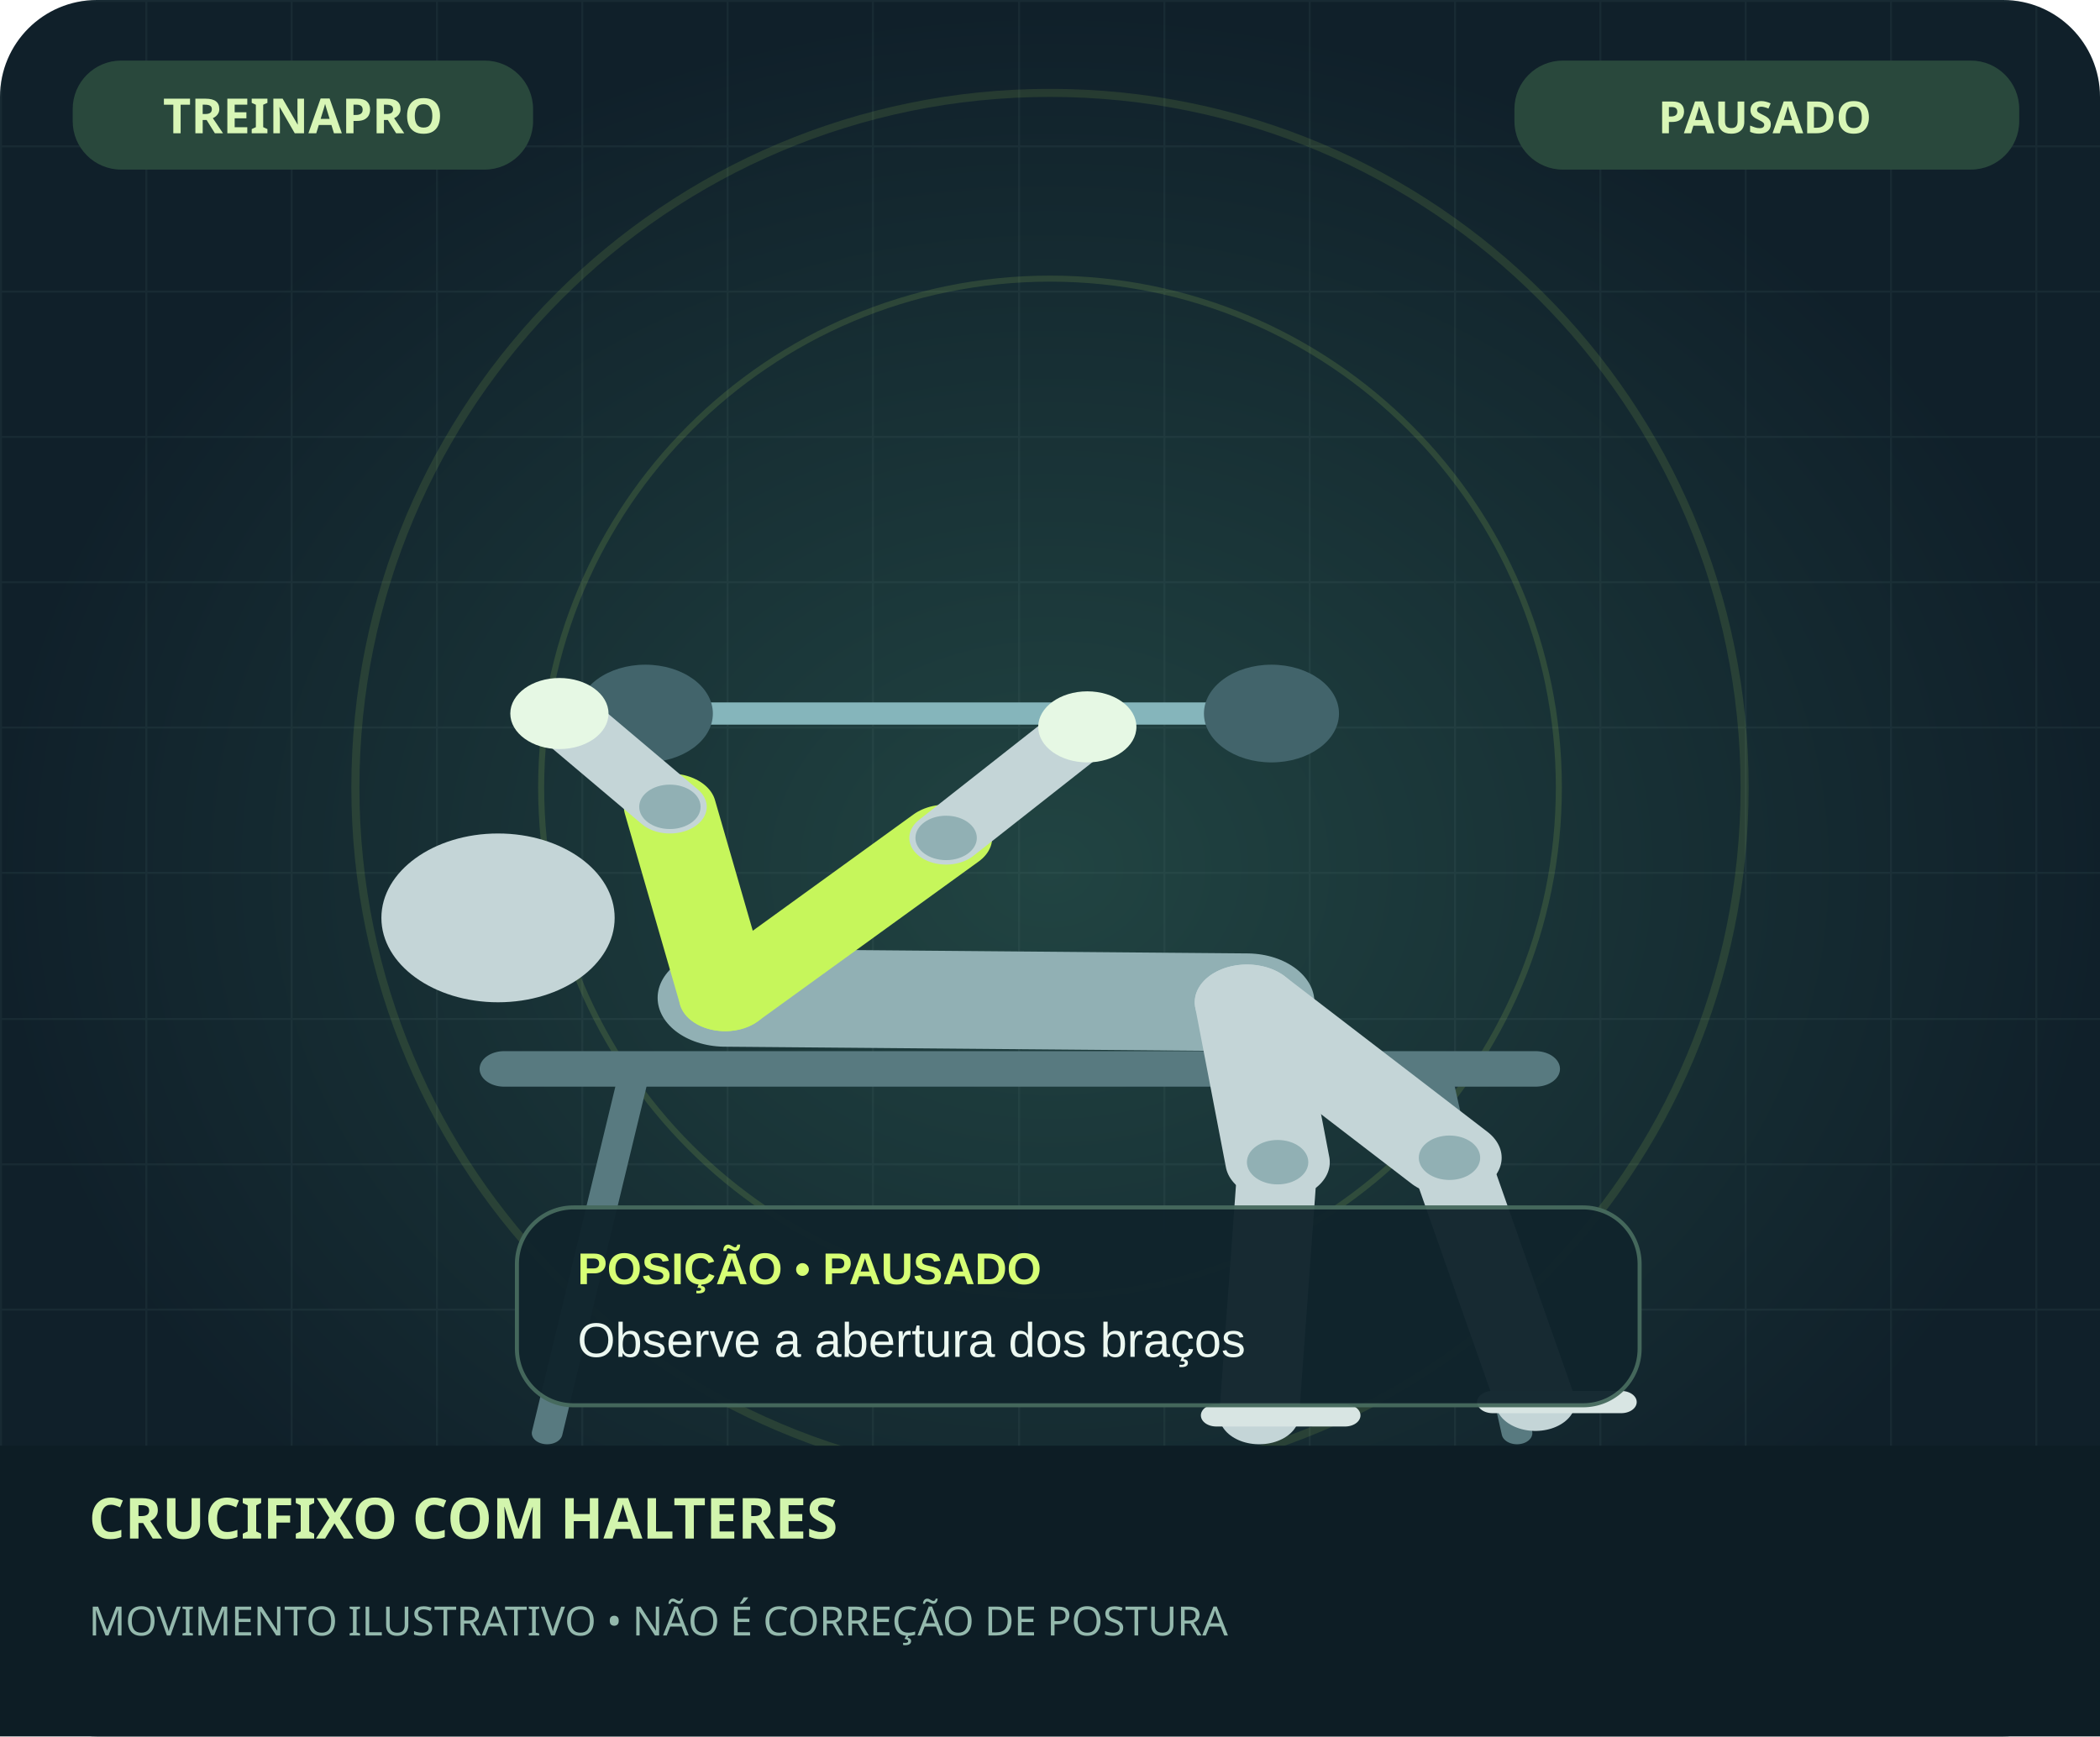
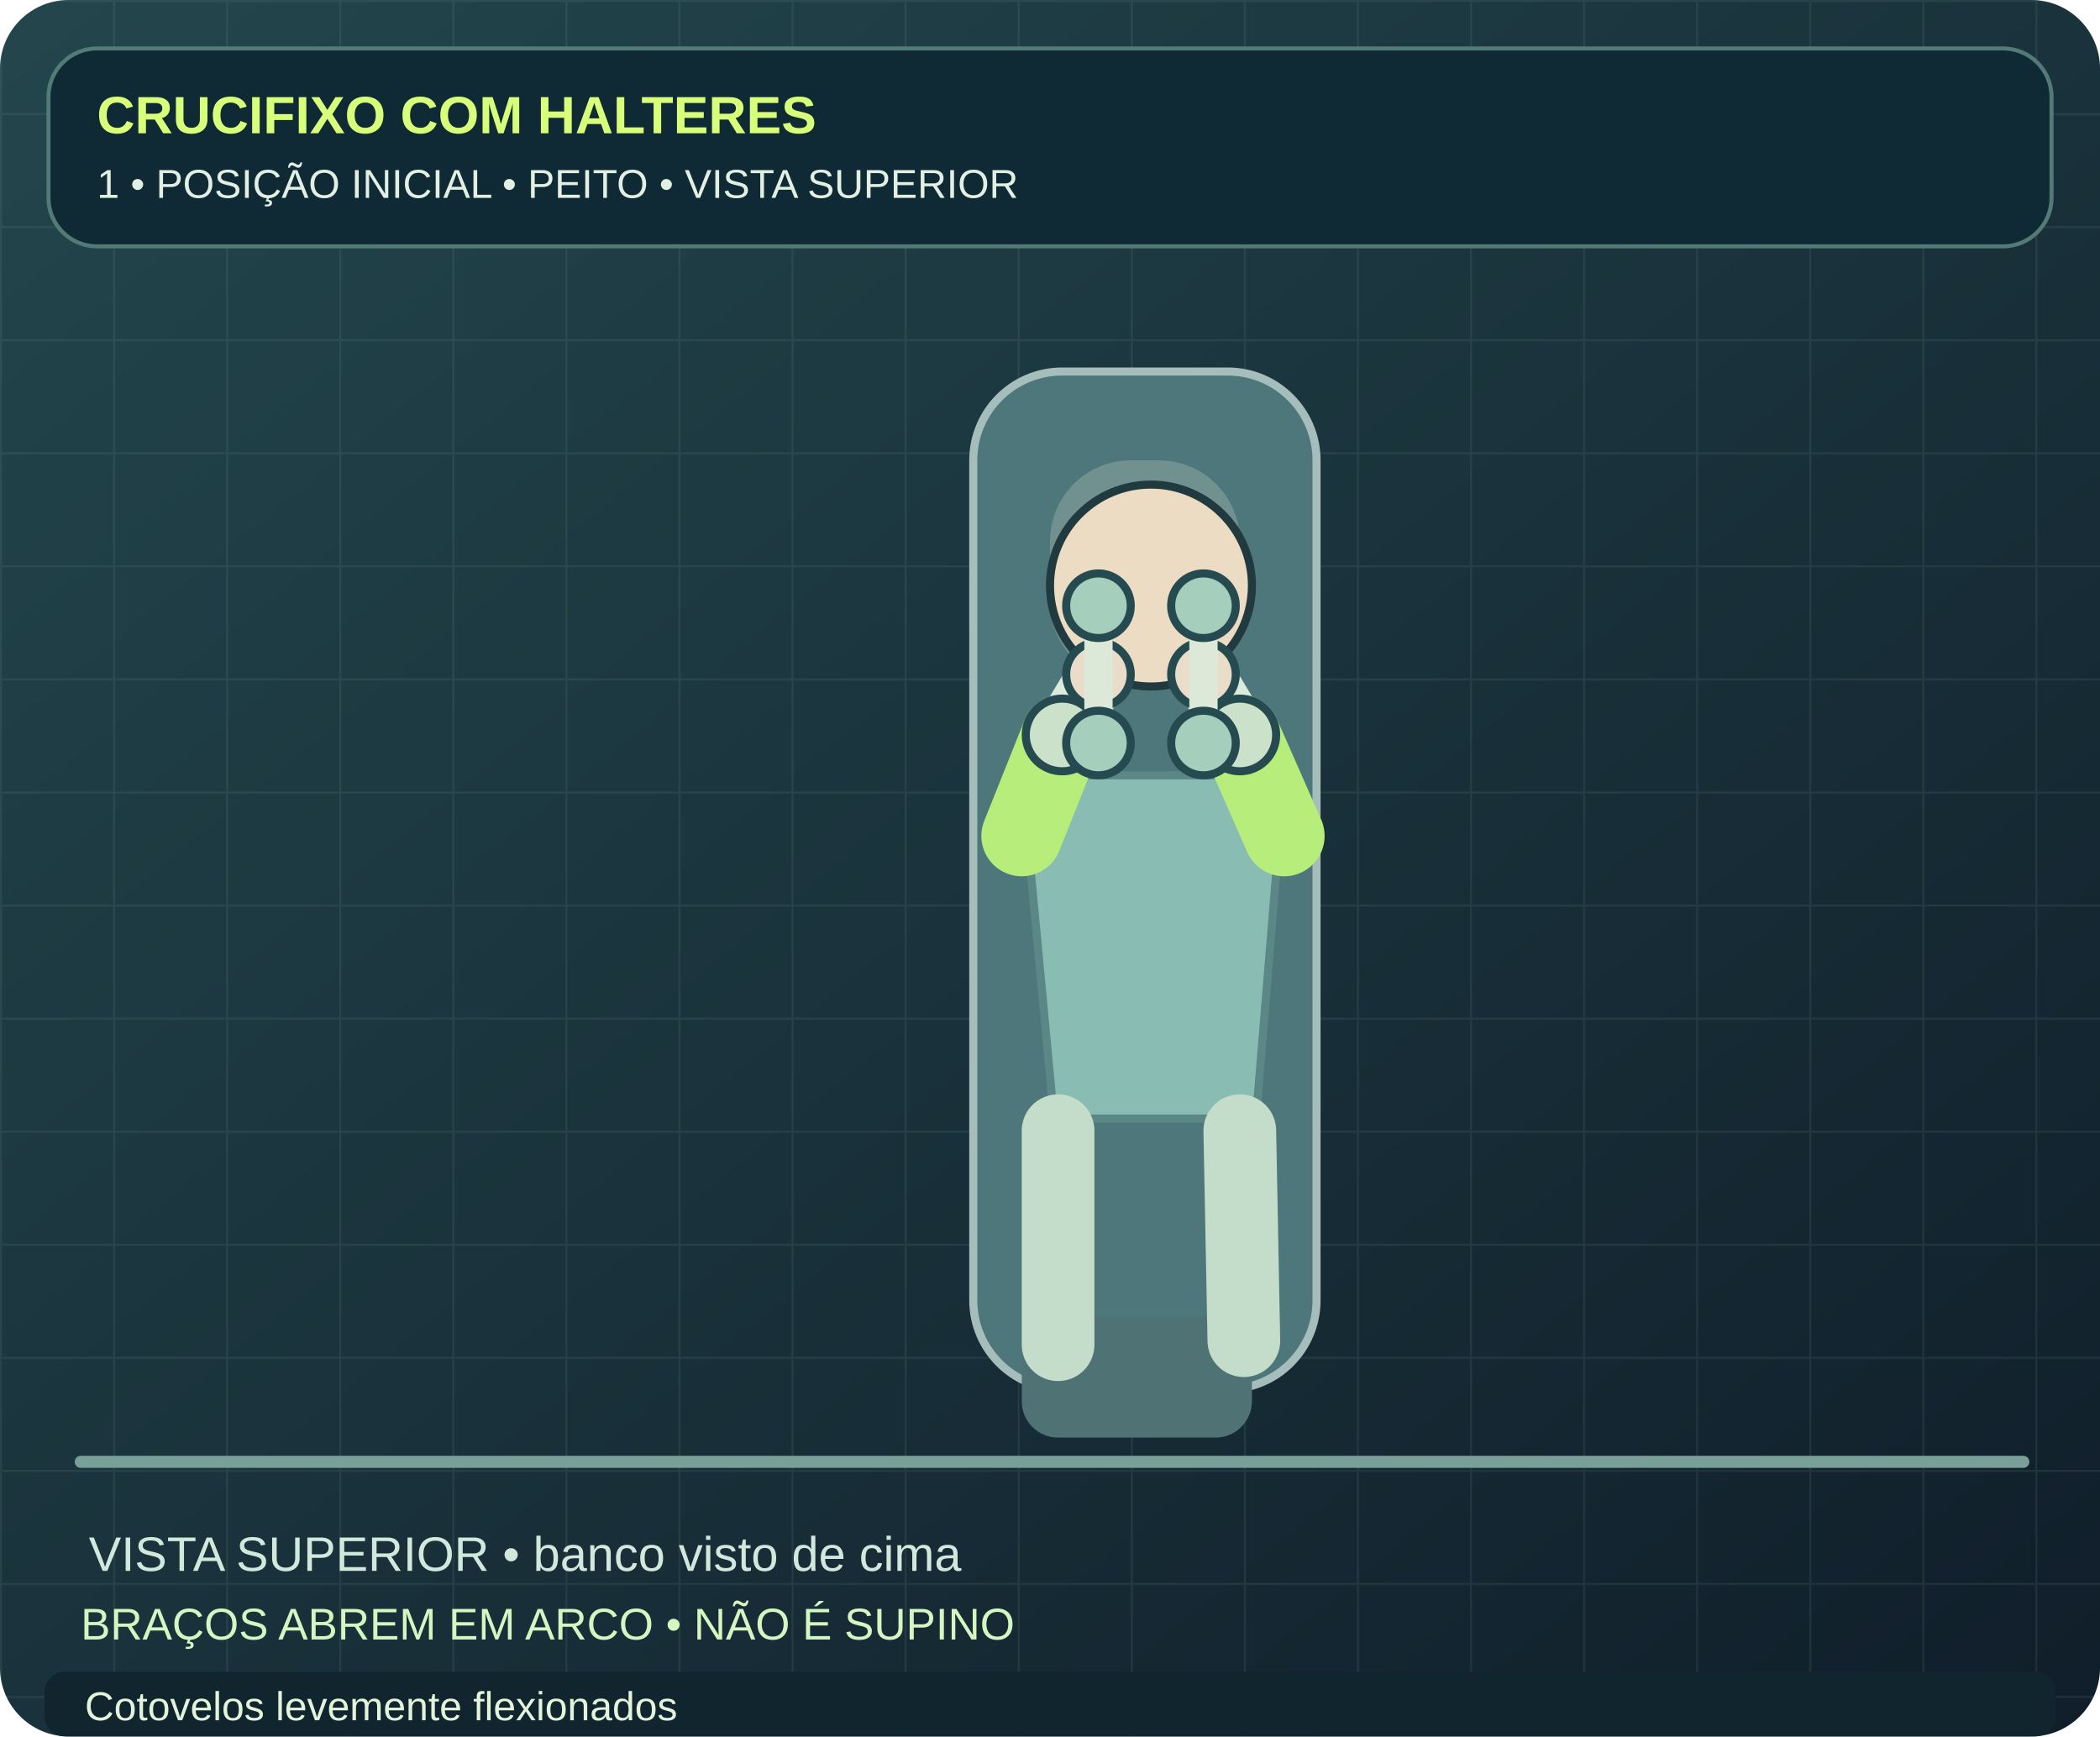
<svg xmlns="http://www.w3.org/2000/svg" viewBox="0 0 520 430" role="img" aria-labelledby="title desc">
  <defs>
-     <radialGradient id="bg">
-       <stop stop-color="#214442" />
-       <stop offset="1" stop-color="#10202a" />
-     </radialGradient>
-     <pattern id="grid" width="36" height="36" patternUnits="userSpaceOnUse">
-       <path d="M36 0H0V36" stroke="#729290" stroke-opacity=".095" fill="none" />
+     <linearGradient id="bg" x1="0" x2="1" y1="0" y2="1">
+       <stop stop-color="#23464c" />
+       <stop offset="1" stop-color="#101e2a" />
+     </linearGradient>
+     <pattern id="grid" width="28" height="28" patternUnits="userSpaceOnUse">
+       <path d="M28 0H0V28" stroke="#a4c2b1" stroke-opacity=".10" fill="none" />
    </pattern>
  </defs>
-   <rect width="520" height="430" rx="24" fill="url(#bg)" />
-   <rect width="520" height="430" rx="24" fill="url(#grid)" />
-   <circle cx="260" cy="195" r="172" fill="none" stroke="#c6f65b" opacity=".11" stroke-width="2" />
-   <circle cx="260" cy="195" r="126" fill="none" stroke="#c6f65b" opacity=".13" stroke-width="1.5" />
-   <rect x="18" y="15" rx="12" width="114" height="27" fill="#29483c" />
-   <text x="75" y="33" fill="#d8f6b6" text-anchor="middle" font-size="12" font-weight="bold" font-family="sans-serif">TREINAPRO</text>
-   <rect x="375" y="15" rx="12" width="125" height="27" fill="#29483c" />
-   <text x="437" y="33" fill="#d8f6b6" text-anchor="middle" font-size="11" font-weight="bold" font-family="sans-serif">PAUSADO</text>
-   <g transform="translate(61 15) scale(1.52 1.10)">
-     <line x1="42" y1="227" x2="210" y2="227" stroke="#587a80" stroke-width="8" stroke-linecap="round" />
-     <line x1="63" y1="229" x2="49" y2="309" stroke="#587a80" stroke-width="5" stroke-linecap="round" />
-     <line x1="194" y1="229" x2="207" y2="309" stroke="#587a80" stroke-width="5" stroke-linecap="round" />
-     <line x1="65" y1="147" x2="167" y2="147" stroke="#85b5bb" stroke-width="5" stroke-linecap="round" />
-     <circle cx="65" cy="147" r="11" fill="#42646b" />
-     <circle cx="167" cy="147" r="11" fill="#42646b" />
-     <line x1="78" y1="211" x2="163" y2="212" stroke="#91b0b4" stroke-width="22" stroke-linecap="round" />
-     <line x1="163" y1="212" x2="196" y2="247" stroke="#c4d5d7" stroke-width="17" stroke-linecap="round" />
-     <line x1="196" y1="247" x2="210" y2="302" stroke="#c4d5d7" stroke-width="13" stroke-linecap="round" />
-     <line x1="163" y1="212" x2="168" y2="248" stroke="#c4d5d7" stroke-width="17" stroke-linecap="round" />
-     <line x1="168" y1="248" x2="165" y2="305" stroke="#c4d5d7" stroke-width="13" stroke-linecap="round" />
-     <line x1="78" y1="211" x2="69" y2="168" stroke="#c6f65b" stroke-width="15" stroke-linecap="round" />
-     <line x1="69" y1="168" x2="51" y2="147" stroke="#c4d5d7" stroke-width="12" stroke-linecap="round" />
-     <line x1="78" y1="211" x2="114" y2="175" stroke="#c6f65b" stroke-width="15" stroke-linecap="round" />
-     <line x1="114" y1="175" x2="137" y2="150" stroke="#c4d5d7" stroke-width="12" stroke-linecap="round" />
-     <circle cx="41" cy="193" r="19" fill="#c4d5d7" />
-     <circle cx="69" cy="168" r="5" fill="#91b0b4" />
-     <circle cx="114" cy="175" r="5" fill="#91b0b4" />
-     <circle cx="196" cy="247" r="5" fill="#91b0b4" />
-     <circle cx="168" cy="248" r="5" fill="#91b0b4" />
-     <circle cx="51" cy="147" r="8" fill="#e6f8e4" />
-     <circle cx="137" cy="150" r="8" fill="#e6f8e4" />
-     <line x1="203" y1="302" x2="224" y2="302" stroke="#d8e5e3" stroke-width="5" stroke-linecap="round" />
-     <line x1="158" y1="305" x2="179" y2="305" stroke="#d8e5e3" stroke-width="5" stroke-linecap="round" />
-   </g>
-   <rect x="0" y="358" width="520" height="72" fill="#0d1d25" />
-   <text x="22" y="381" fill="#d2f5ad" font-size="14" font-family="sans-serif" font-weight="bold">CRUCIFIXO COM HALTERES</text>
-   <text x="22" y="405" fill="#94b9ad" font-size="10" font-family="sans-serif">MOVIMENTO ILUSTRATIVO • NÃO É CORREÇÃO DE POSTURA</text>
-   <g aria-hidden="true">
-     <rect x="128" y="299" rx="14" width="278" height="49" fill="#10232c" stroke="#46695d" opacity=".96" />
-     <text x="143" y="318" fill="#d7ff75" font-size="11" font-weight="bold" font-family="Arial,sans-serif">POSIÇÃO • PAUSADO</text>
-     <text x="143" y="336" fill="#ecf8f1" font-size="12" font-family="Arial,sans-serif">Observe a abertura dos braços</text>
-   </g>
+   <rect width="100%" height="100%" rx="17" fill="url(#bg)" />
+   <rect width="100%" height="100%" rx="17" fill="url(#grid)" />
+   <rect x="12" y="12" width="496" height="49" rx="12" fill="#102a35" stroke="#527b77" />
+   <text x="24" y="33" font-family="Arial,sans-serif" font-size="13" font-weight="700" fill="#d7ff79">CRUCIFIXO COM HALTERES</text>
+   <text x="24" y="49" font-family="Arial,sans-serif" font-size="10" fill="#e2f0e4">1 • POSIÇÃO INICIAL • PEITO • VISTA SUPERIOR</text>
+   <line x1="20" y1="362" x2="501" y2="362" stroke="#789f98" stroke-width="3" stroke-linecap="round" />
+   <rect x="241" y="92" width="85" height="252" rx="22" fill="#4e777b" stroke="#a5bebb" stroke-width="2" />
+   <rect x="260" y="114" width="47" height="55" rx="20" fill="#719191" />
+   <rect x="253" y="326" width="57" height="30" rx="9" fill="#4f7274" />
+   <text x="22" y="389" font-family="Arial,sans-serif" font-size="12" fill="#d0e9dc">VISTA SUPERIOR • banco visto de cima</text>
+   <polygon points="253,192 318,192 311,277 261,277" fill="#89bcb2" stroke="#5b8787" stroke-width="2" stroke-linejoin="round" />
+   <circle cx="285" cy="145" r="25" fill="#ecdcc4" stroke="#213a3f" stroke-width="2" />
+   <line x1="262" y1="280" x2="262" y2="333" stroke="#c4dcca" stroke-width="18" stroke-linecap="round" />
+   <line x1="307" y1="280" x2="308" y2="332" stroke="#c4dcca" stroke-width="18" stroke-linecap="round" />
+   <line x1="253" y1="207" x2="263" y2="182" stroke="#b6ed7b" stroke-width="20" stroke-linecap="round" />
+   <line x1="263" y1="182" x2="272" y2="167" stroke="#dbebdd" stroke-width="15" stroke-linecap="round" />
+   <circle cx="263" cy="182" r="9" fill="#cce1c9" stroke="#254a50" stroke-width="2" />
+   <circle cx="272" cy="167" r="8" fill="#e9dcc9" stroke="#254a50" stroke-width="2" />
+   <line x1="272" y1="150" x2="272" y2="184" stroke="#dce9d9" stroke-width="7" stroke-linecap="round" />
+   <circle cx="272" cy="150" r="8" fill="#a6cebd" stroke="#254a50" stroke-width="2" />
+   <circle cx="272" cy="184" r="8" fill="#a6cebd" stroke="#254a50" stroke-width="2" />
+   <line x1="318" y1="207" x2="307" y2="182" stroke="#b6ed7b" stroke-width="20" stroke-linecap="round" />
+   <line x1="307" y1="182" x2="298" y2="167" stroke="#dbebdd" stroke-width="15" stroke-linecap="round" />
+   <circle cx="307" cy="182" r="9" fill="#cce1c9" stroke="#254a50" stroke-width="2" />
+   <circle cx="298" cy="167" r="8" fill="#e9dcc9" stroke="#254a50" stroke-width="2" />
+   <line x1="298" y1="150" x2="298" y2="184" stroke="#dce9d9" stroke-width="7" stroke-linecap="round" />
+   <circle cx="298" cy="150" r="8" fill="#a6cebd" stroke="#254a50" stroke-width="2" />
+   <circle cx="298" cy="184" r="8" fill="#a6cebd" stroke="#254a50" stroke-width="2" />
+   <text x="20" y="406" font-family="Arial,sans-serif" font-size="11" fill="#d4f6c0">BRAÇOS ABREM EM ARCO • NÃO É SUPINO</text>
+   <rect x="11" y="414" width="498" height="16" rx="5" fill="#10252e" />
+   <text x="21" y="426" font-family="Arial,sans-serif" font-size="10" fill="#e3f4da">Cotovelos levemente flexionados</text>
</svg>
